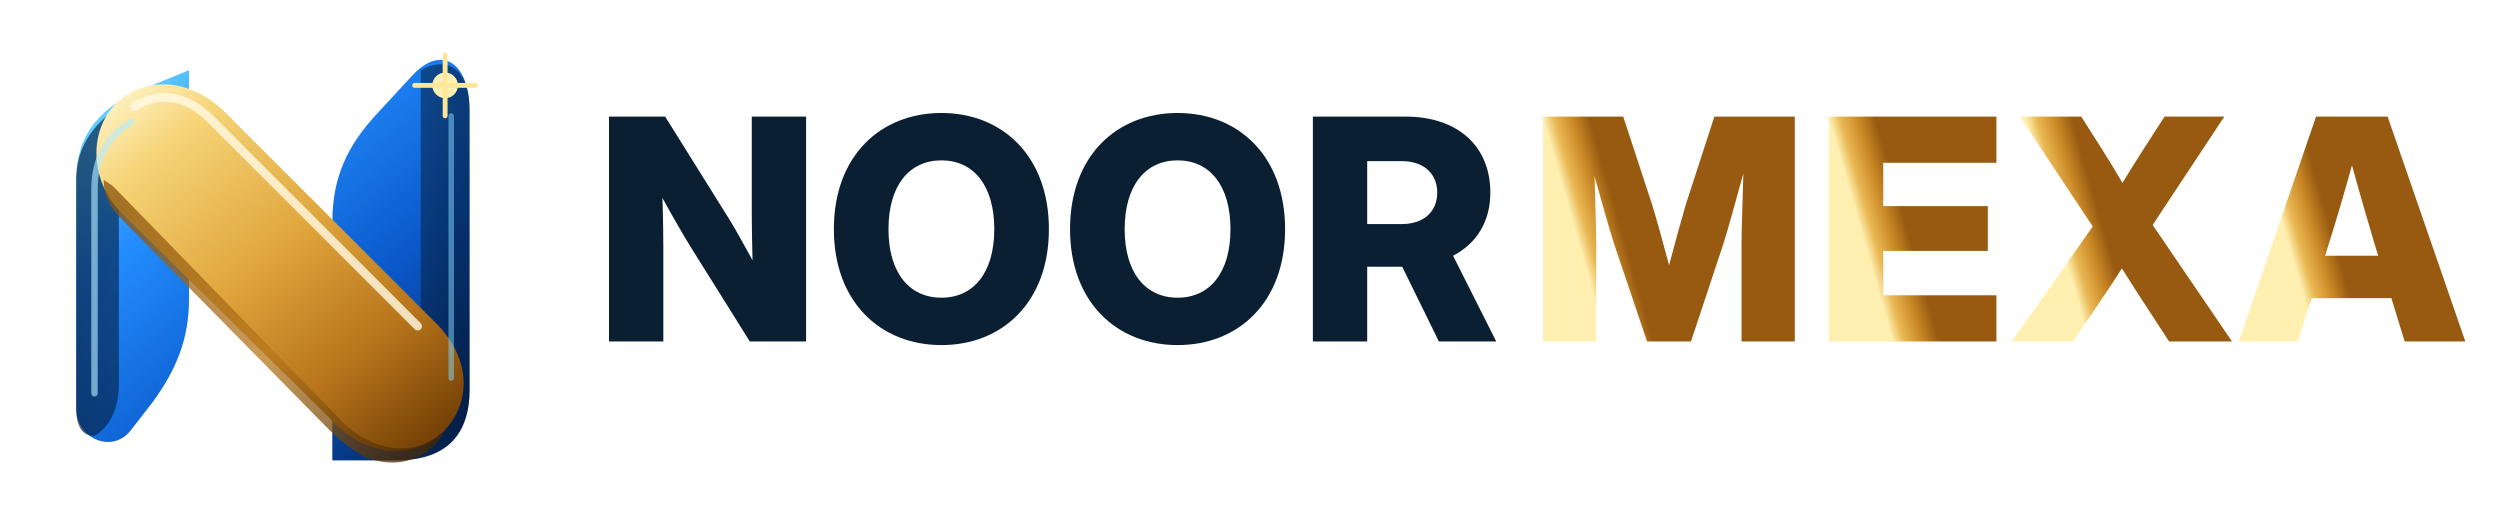
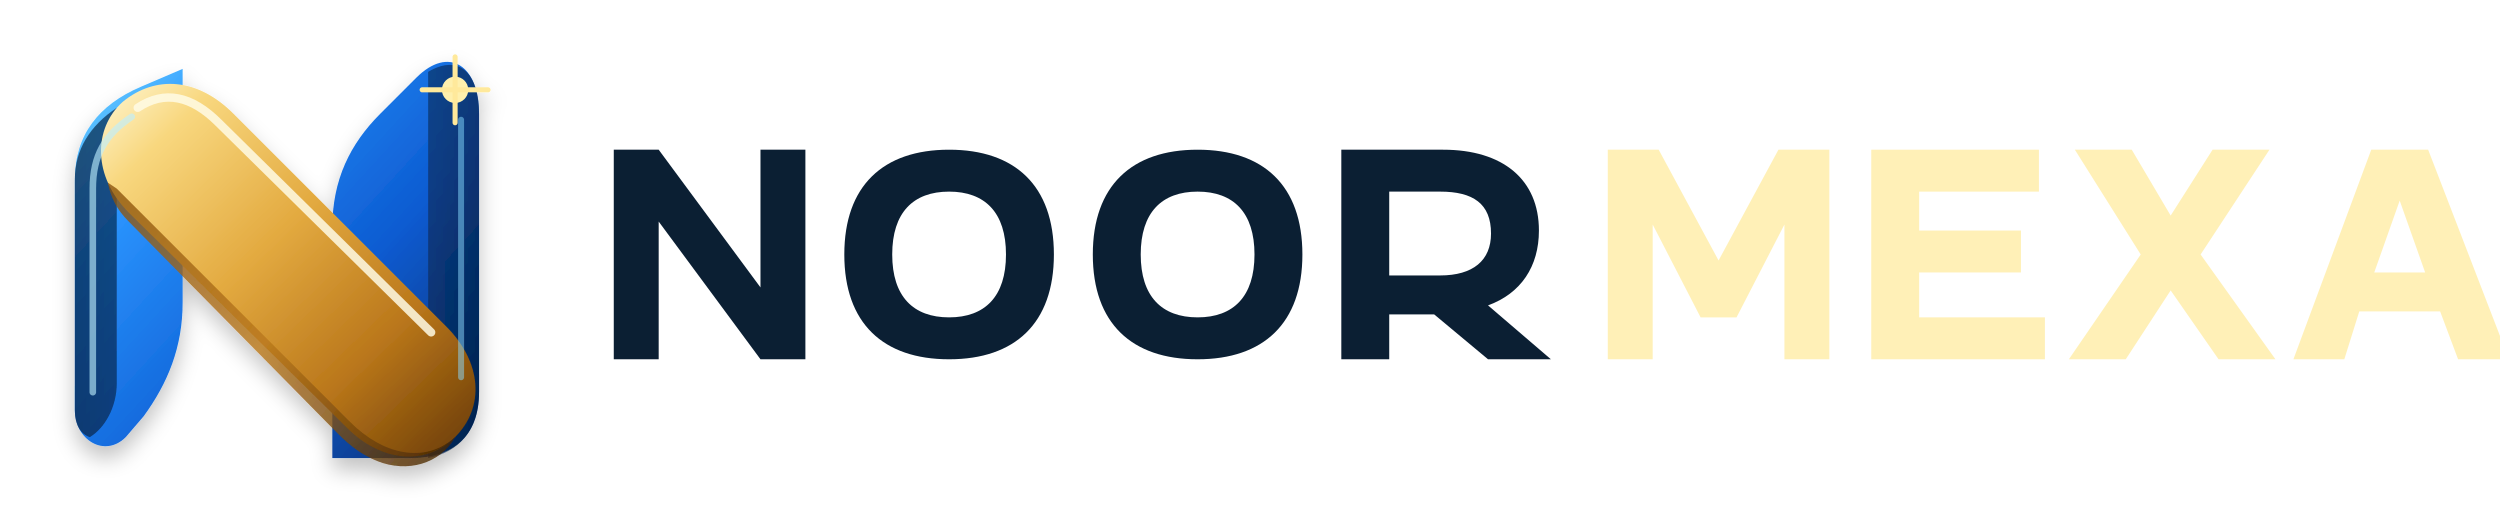
- <svg xmlns="http://www.w3.org/2000/svg" viewBox="0 0 820 170" fill="none" role="img" aria-labelledby="title desc">
+ <svg xmlns="http://www.w3.org/2000/svg" viewBox="0 0 835 170" fill="none" role="img" aria-label="NOORMEXA">
  <defs>
-     <linearGradient id="blueFace" x1="36" y1="25" x2="140" y2="146" gradientUnits="userSpaceOnUse">
-       <stop stop-color="#70DBFF" />
-       <stop offset=".28" stop-color="#248EFF" />
-       <stop offset=".68" stop-color="#0A58C9" />
-       <stop offset="1" stop-color="#062C6A" />
+     <linearGradient id="blueFace" x1="20" y1="24" x2="162" y2="154" gradientUnits="userSpaceOnUse">
+       <stop offset="0" stop-color="#78DEFF" />
+       <stop offset=".23" stop-color="#2B95FF" />
+       <stop offset=".62" stop-color="#0C5BD1" />
+       <stop offset="1" stop-color="#062C69" />
    </linearGradient>
-     <linearGradient id="blueSide" x1="24" y1="82" x2="151" y2="82" gradientUnits="userSpaceOnUse">
-       <stop stop-color="#041A38" />
-       <stop offset=".58" stop-color="#0D4C98" />
-       <stop offset="1" stop-color="#03162F" />
+     <linearGradient id="blueSide" x1="20" y1="86" x2="165" y2="86" gradientUnits="userSpaceOnUse">
+       <stop stop-color="#03172F" />
+       <stop offset=".55" stop-color="#0C4A93" />
+       <stop offset="1" stop-color="#021226" />
    </linearGradient>
-     <linearGradient id="goldFace" x1="42" y1="24" x2="141" y2="145" gradientUnits="userSpaceOnUse">
-       <stop stop-color="#FFF6CB" />
-       <stop offset=".17" stop-color="#F6D477" />
-       <stop offset=".48" stop-color="#E0A63D" />
-       <stop offset=".76" stop-color="#B8751B" />
-       <stop offset="1" stop-color="#754106" />
+     <linearGradient id="goldFace" x1="37" y1="25" x2="156" y2="148" gradientUnits="userSpaceOnUse">
+       <stop offset="0" stop-color="#FFF7D3" />
+       <stop offset=".16" stop-color="#F8D77E" />
+       <stop offset=".45" stop-color="#E3AA40" />
+       <stop offset=".74" stop-color="#BA771B" />
+       <stop offset="1" stop-color="#704005" />
    </linearGradient>
-     <linearGradient id="goldEdge" x1="46" y1="62" x2="138" y2="143" gradientUnits="userSpaceOnUse">
-       <stop stop-color="#8A530D" />
-       <stop offset=".55" stop-color="#B8781D" />
-       <stop offset="1" stop-color="#4B2903" />
+     <linearGradient id="goldEdge" x1="38" y1="64" x2="151" y2="149" gradientUnits="userSpaceOnUse">
+       <stop stop-color="#8A520C" />
+       <stop offset=".5" stop-color="#B9771C" />
+       <stop offset="1" stop-color="#472703" />
    </linearGradient>
-     <linearGradient id="goldWord" x1="505" y1="40" x2="792" y2="122" gradientUnits="userSpaceOnUse">
-       <stop stop-color="#FFF0B2" />
-       <stop offset=".25" stop-color="#E9B753" />
-       <stop offset=".65" stop-color="#C98725" />
-       <stop offset="1" stop-color="#975A10" />
+     <linearGradient id="goldWord" x1="505" y1="46" x2="806" y2="120" gradientUnits="userSpaceOnUse">
+       <stop stop-color="#FFF0B7" />
+       <stop offset=".27" stop-color="#E9B452" />
+       <stop offset=".66" stop-color="#C98523" />
+       <stop offset="1" stop-color="#93560D" />
    </linearGradient>
+     <filter id="softShadow" x="-30%" y="-30%" width="170%" height="180%">
+       <feDropShadow dx="0" dy="4" stdDeviation="3.5" flood-color="#020617" flood-opacity=".24" />
+     </filter>
  </defs>
-   <g>
-     <path d="M25 134V59C25 45 32 36 45 30L62 23V98C62 111 58 121 50 132L43 141C37 149 25 144 25 134Z" fill="url(#blueFace)" />
-     <path d="M25 134V59C25 49 30 41 39 35V126C39 134 36 140 31 143C27 143 25 140 25 134Z" fill="url(#blueSide)" opacity=".65" />
-     <path d="M109 73C109 58 114 48 123 38L135 25C145 14 154 21 154 36V128C154 144 145 151 130 151H109V73Z" fill="url(#blueFace)" />
-     <path d="M138 23C147 18 154 23 154 36V128C154 140 148 148 138 150V23Z" fill="url(#blueSide)" opacity=".58" />
-     <path d="M39 33C49 25 62 26 73 36L143 106C154 117 155 131 146 141C136 151 121 150 110 139L40 70C29 59 29 42 39 33Z" fill="url(#goldFace)" />
-     <path d="M37 61L111 137C121 148 136 151 146 141C141 151 130 154 120 150C116 148 112 145 108 141L40 72C36 68 34 64 34 59L37 61Z" fill="url(#goldEdge)" opacity=".75" />
-     <path d="M44 35C52 30 61 31 69 39L137 107" stroke="#FFF9E0" stroke-width="2.8" stroke-linecap="round" opacity=".82" />
-     <path d="M31 129V62C31 52 35 45 43 40" stroke="#B4ECFF" stroke-width="2.1" stroke-linecap="round" opacity=".62" />
-     <path d="M148 38V124" stroke="#86D9FF" stroke-width="1.8" stroke-linecap="round" opacity=".5" />
-     <circle cx="146" cy="28" r="4.2" fill="#FFF1B1" />
-     <path d="M146 18V38M136 28H156" stroke="#FFE79A" stroke-width="1.6" stroke-linecap="round" />
+   <g filter="url(#softShadow)">
+     <path d="M25 137V60C25 45 33 35 47 29L61 23V101C61 116 56 128 48 139L42 146C35 153 25 147 25 137Z" fill="url(#blueFace)" />
+     <path d="M25 137V60C25 50 30 42 39 36V128C39 136 35 143 30 146C27 145 25 142 25 137Z" fill="url(#blueSide)" opacity=".66" />
+     <path d="M111 76C111 60 117 48 127 38L139 26C150 15 160 22 160 38V131C160 146 151 153 137 153H111V76Z" fill="url(#blueFace)" />
+     <path d="M143 24C153 18 160 24 160 38V131C160 144 153 151 143 153V24Z" fill="url(#blueSide)" opacity=".57" />
+     <path d="M41 34C52 25 66 26 78 38L149 109C161 121 162 136 152 146C142 156 127 154 116 143L43 71C31 59 31 43 41 34Z" fill="url(#goldFace)" />
+     <path d="M39 63L117 141C128 152 142 155 152 146C147 155 136 158 126 154C121 152 117 149 113 145L43 74C39 70 37 66 36 61L39 63Z" fill="url(#goldEdge)" opacity=".78" />
+     <path d="M46 36C55 30 64 32 73 41L144 111" stroke="#FFFBE6" stroke-width="2.8" stroke-linecap="round" opacity=".84" />
+     <path d="M31 131V63C31 52 35 45 44 39" stroke="#BDEFFF" stroke-width="2.2" stroke-linecap="round" opacity=".62" />
+     <path d="M154 40V126" stroke="#8BDBFF" stroke-width="2" stroke-linecap="round" opacity=".5" />
+     <circle cx="152" cy="30" r="4.4" fill="#FFF0AD" />
+     <path d="M152 19V41M141 30H163" stroke="#FFE99B" stroke-width="1.7" stroke-linecap="round" />
  </g>
-   <g fill="#0B1F33">
-     <path d="M96 0H456V621C456 683 455 806 450 951C527 811 598 689 641 620L1029 0H1402V1490H1042V844C1042 777 1044 656 1047 538C989 645 926 757 891 813L468 1490H96Z" transform="translate(195 112) scale(.0495 -.0495)" />
-     <path d="M765 -24C1167 -24 1477 259 1477 744C1477 1230 1167 1514 765 1514C361 1514 52 1230 52 744C52 261 361 -24 765 -24ZM765 290C551 290 414 456 414 744C414 1033 551 1200 765 1200C978 1200 1115 1033 1115 744C1115 456 978 290 765 290Z" transform="translate(270.93 112) scale(.0495 -.0495)" />
-     <path d="M765 -24C1167 -24 1477 259 1477 744C1477 1230 1167 1514 765 1514C361 1514 52 1230 52 744C52 261 361 -24 765 -24ZM765 290C551 290 414 456 414 744C414 1033 551 1200 765 1200C978 1200 1115 1033 1115 744C1115 456 978 290 765 290Z" transform="translate(348.4 112) scale(.0495 -.0495)" />
-     <path d="M96 0H456V495H688L931 0H1311L1025 568C1181 649 1272 795 1272 986C1272 1295 1055 1490 710 1490H96ZM456 778V1195H685C830 1195 920 1113 920 986C920 860 830 778 686 778Z" transform="translate(425.87 112) scale(.0495 -.0495)" />
-   </g>
-   <g fill="url(#goldWord)">
-     <path d="M96 0H449V645C449 743 442 922 438 1093C487 919 537 741 568 645L786 0H1077L1291 645C1323 745 1374 932 1424 1113C1420 936 1412 747 1412 645V0H1765V1490H1232L1042 905C1014 810 969 646 932 505C895 646 849 810 820 905L628 1490H96Z" transform="translate(501.33 112) scale(.0495 -.0495)" />
-     <path d="M96 0H1206V306H456V600H1149V897H456V1184H1206V1490H96Z" transform="translate(595.13 112) scale(.0495 -.0495)" />
-     <path d="M6 0H412L606 287C651 353 693 418 735 484C777 418 819 353 861 287L1048 0H1465L939 772L1414 1490H1018L873 1265C827 1194 783 1122 739 1051C697 1122 654 1194 609 1265L466 1490H59L542 762Z" transform="translate(659.58 112) scale(.0495 -.0495)" />
-     <path d="M5 0H396L487 287H1016L1104 0H1506L991 1490H517ZM577 568L604 655C656 821 704 984 755 1167C805 984 853 821 902 655L929 568Z" transform="translate(734.08 112) scale(.0495 -.0495)" />
+   <g transform="translate(205 50)">
+     <g fill="#0B1F33">
+       <path d="M0 70V0H15L49 46V0H64V70H49L15 24V70Z" />
+       <path fill-rule="evenodd" d="M77 35C77 12 90 0 112 0C134 0 147 12 147 35C147 58 134 70 112 70C90 70 77 58 77 35ZM93 35C93 49 100 56 112 56C124 56 131 49 131 35C131 21 124 14 112 14C100 14 93 21 93 35Z" />
+       <path fill-rule="evenodd" d="M160 35C160 12 173 0 195 0C217 0 230 12 230 35C230 58 217 70 195 70C173 70 160 58 160 35ZM176 35C176 49 183 56 195 56C207 56 214 49 214 35C214 21 207 14 195 14C183 14 176 21 176 35Z" />
+       <path fill-rule="evenodd" d="M243 70V0H277C297 0 309 10 309 27C309 39 303 48 292 52L313 70H292L274 55H259V70ZM259 14V42H276C287 42 293 37 293 28C293 18 287 14 276 14Z" />
+     </g>
+     <g fill="url(#goldWord)" transform="translate(332 0)">
+       <path d="M0 70V0H17L37 37L57 0H74V70H59V25L43 56H31L15 25V70Z" />
+       <path d="M88 70V0H144V14H104V27H138V41H104V56H146V70Z" />
+       <path d="M154 70L178 35L156 0H175L188 22L202 0H221L198 35L223 70H204L188 47L173 70Z" />
+       <path fill-rule="evenodd" d="M229 70L255 0H274L301 70H284L278 54H251L246 70ZM256 41H273L264.5 17Z" />
+     </g>
  </g>
</svg>
